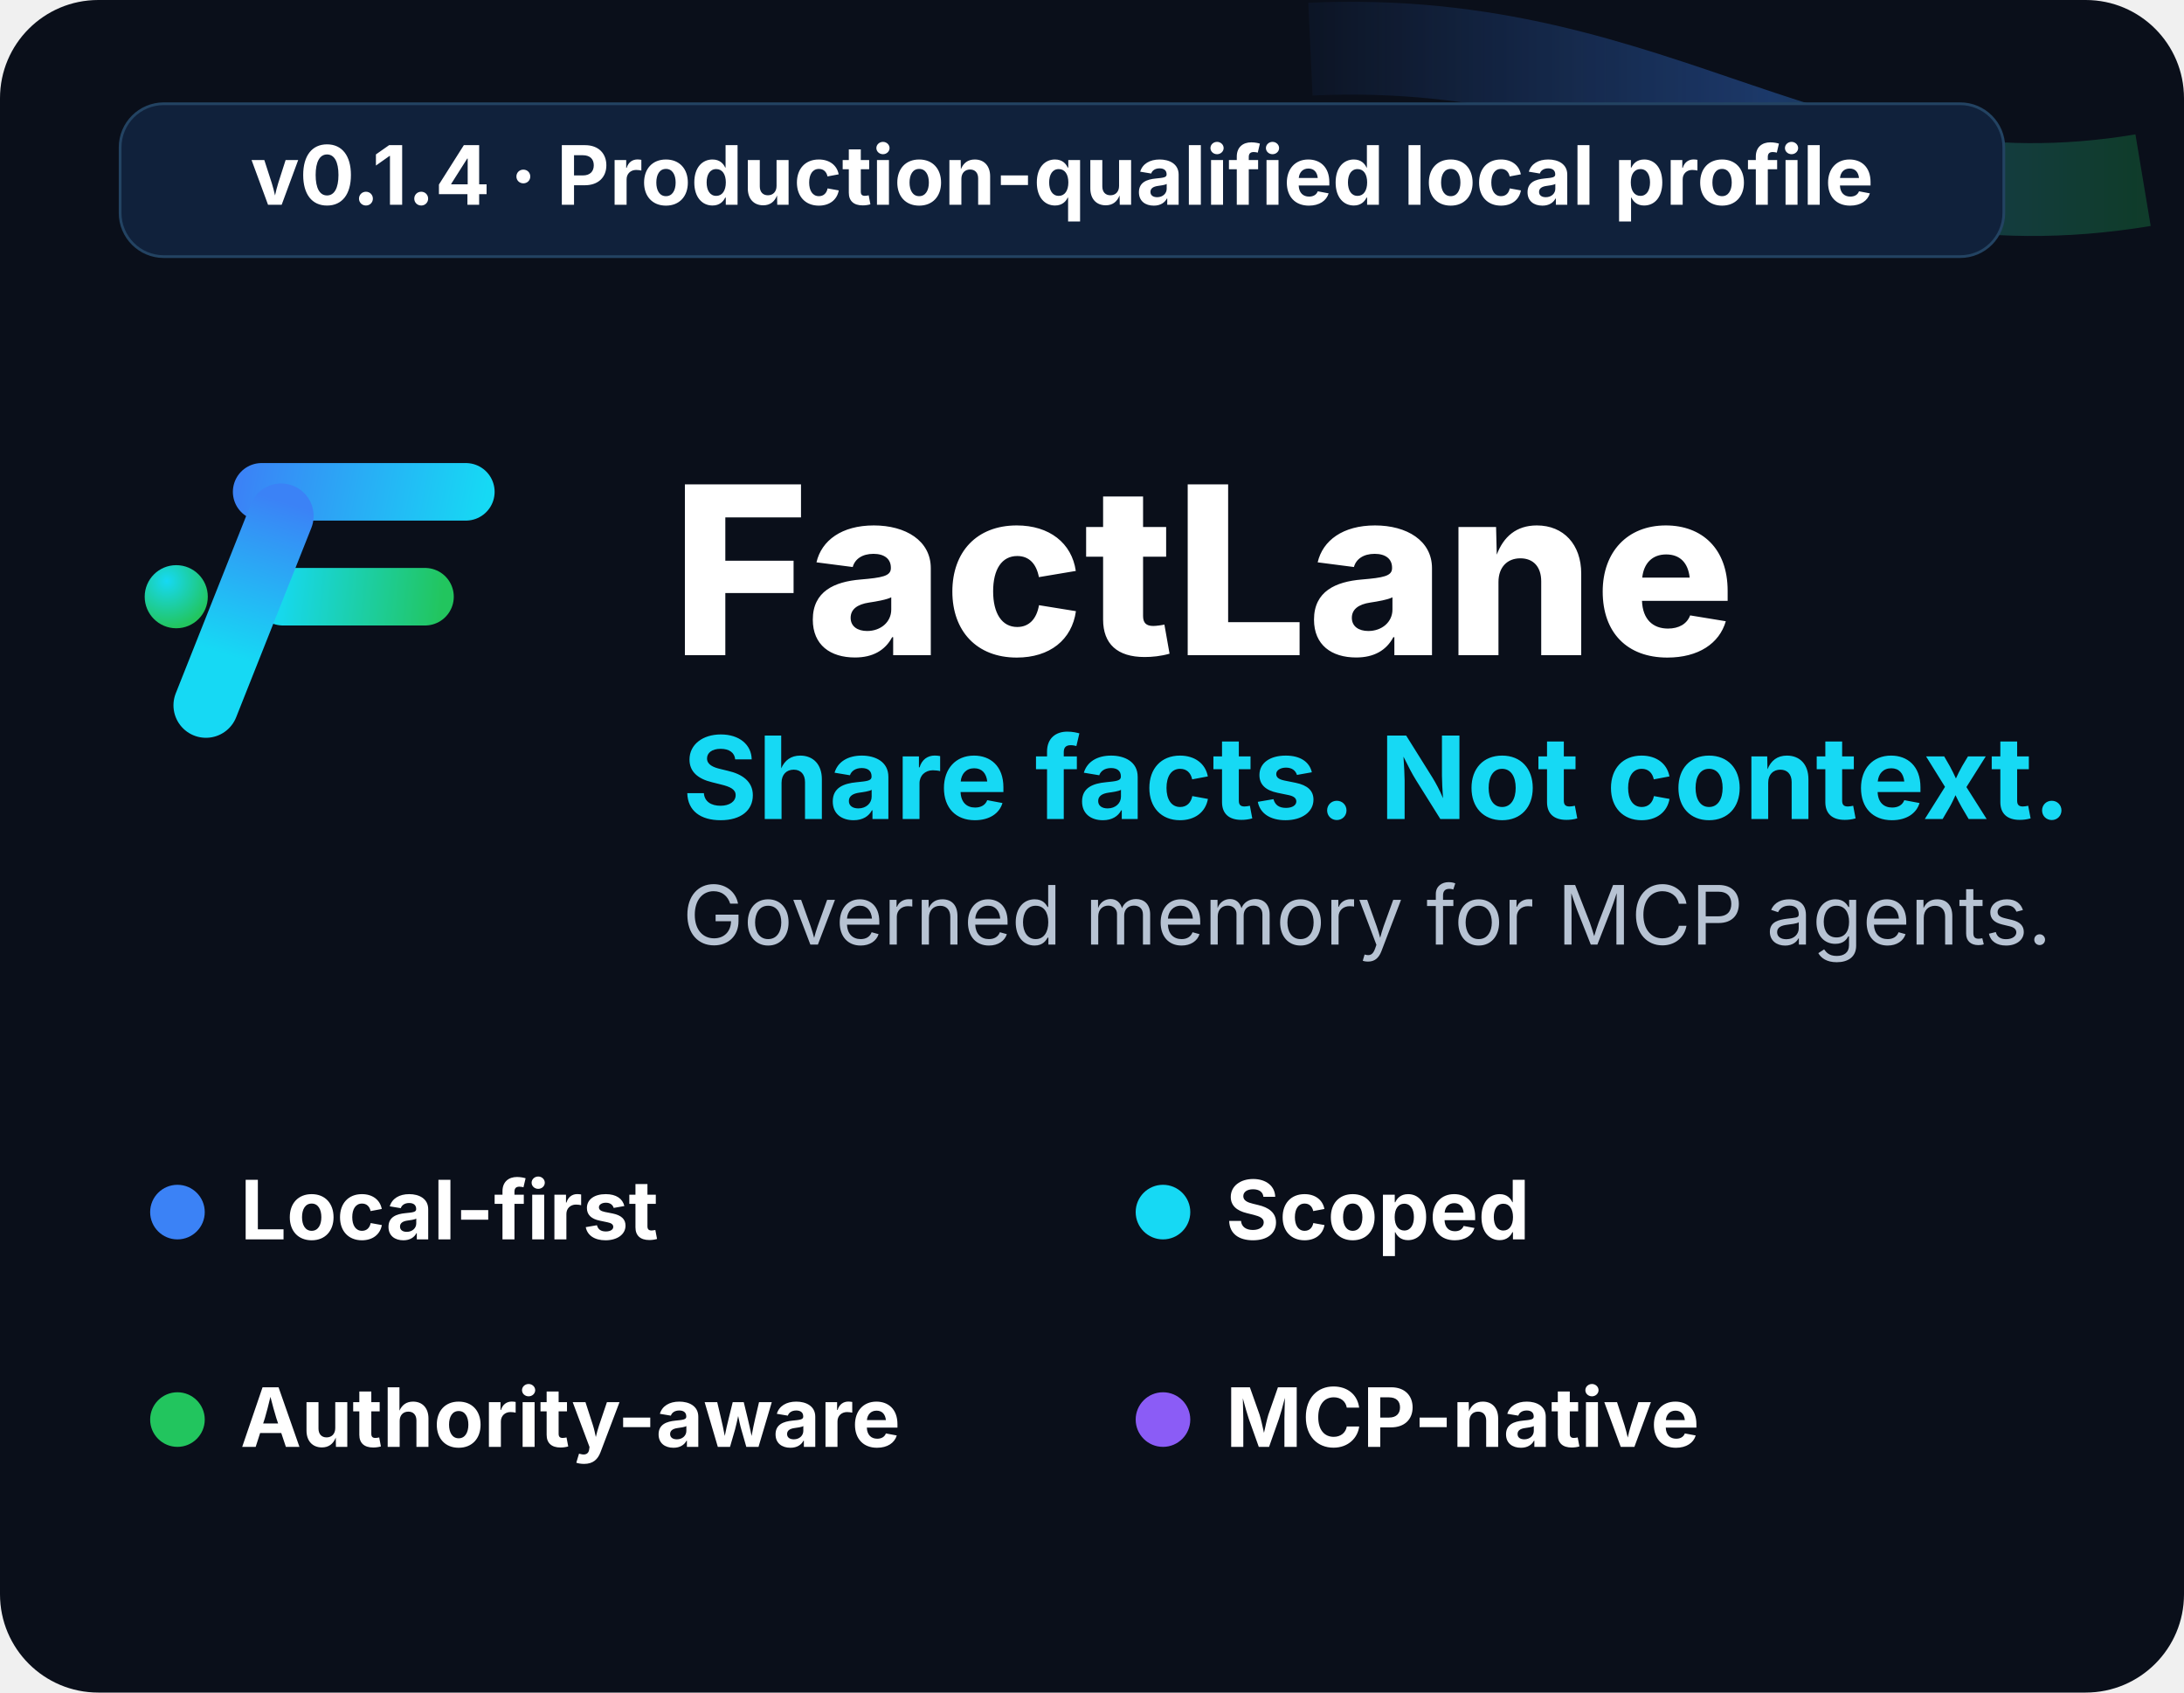
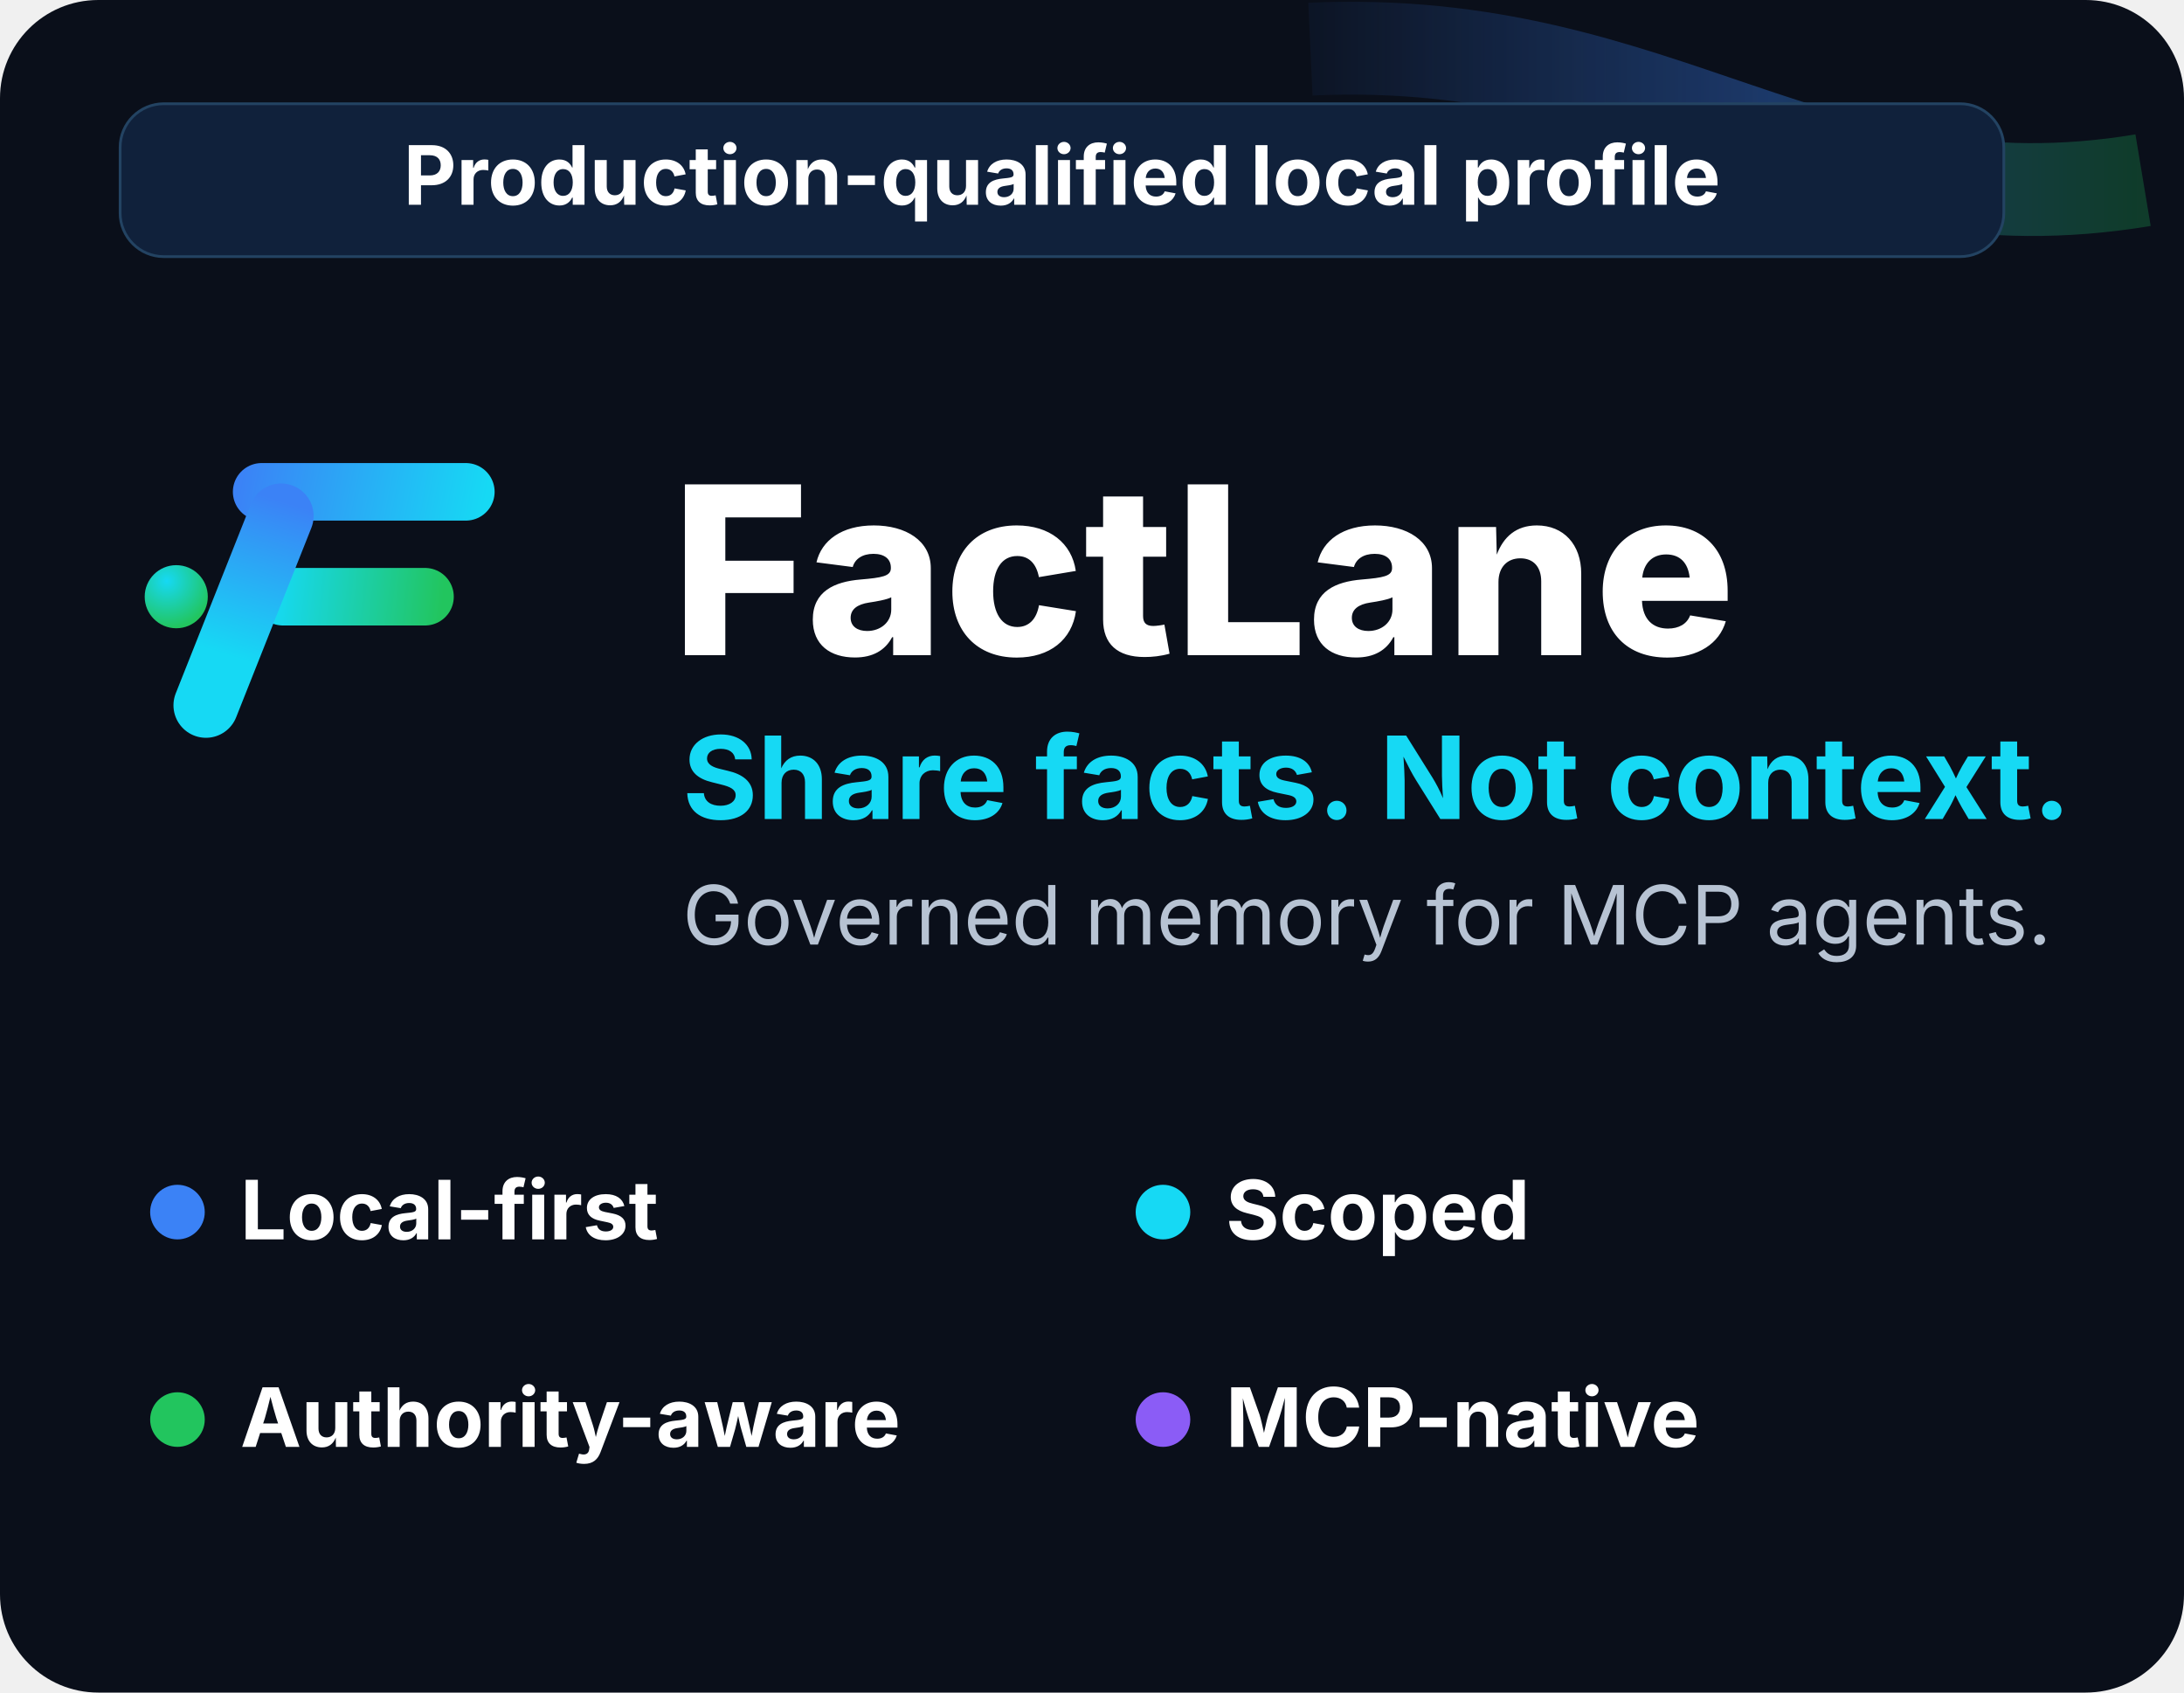
<svg xmlns="http://www.w3.org/2000/svg" viewBox="0 0 800 620">
  <defs>
    <linearGradient id="gTop" gradientUnits="userSpaceOnUse" x1="150" y1="120" x2="410" y2="170">
      <stop offset="0" stop-color="#3B82F6" />
      <stop offset="1" stop-color="#16D9F4" />
    </linearGradient>
    <linearGradient id="gMid" gradientUnits="userSpaceOnUse" x1="190" y1="230" x2="370" y2="250">
      <stop offset="0" stop-color="#16D9F4" />
      <stop offset="1" stop-color="#22C55E" />
    </linearGradient>
    <linearGradient id="gStem" gradientUnits="userSpaceOnUse" x1="185" y1="130" x2="110" y2="370">
      <stop offset="0" stop-color="#3B82F6" />
      <stop offset=".7" stop-color="#16D9F4" />
      <stop offset="1" stop-color="#16D9F4" />
    </linearGradient>
    <radialGradient id="node" cx="35%" cy="25%" r="75%">
      <stop offset="0" stop-color="#16D9F4" />
      <stop offset="1" stop-color="#22C55E" />
    </radialGradient>
    <linearGradient id="wave" x1="0" x2="1">
      <stop stop-color="#3B82F6" stop-opacity=".08" />
      <stop offset=".55" stop-color="#3B82F6" stop-opacity=".55" />
      <stop offset="1" stop-color="#22C55E" stop-opacity=".38" />
    </linearGradient>
  </defs>
  <rect width="800" height="620" rx="36" fill="#0A0F1A" />
  <path d="M480 18 C610 12 665 86 785 66" fill="none" stroke="url(#wave)" stroke-width="34" opacity=".65" />
  <rect x="44" y="38" width="690" height="56" rx="16" fill="#10213B" stroke="#234362" />
-   <text x="389" y="75" text-anchor="middle" font-family="Inter,Arial,sans-serif" font-size="30" font-weight="700" fill="#FFFFFF">v0.1.4 · Production-qualified local profile</text>
+   <text x="389" y="75" text-anchor="middle" font-family="Inter,Arial,sans-serif" font-size="30" font-weight="700" fill="#FFFFFF">Production-qualified local profile</text>
  <g transform="translate(36 138) scale(.34)">
    <path d="M176 124 H396" fill="none" stroke="url(#gTop)" stroke-width="62" stroke-linecap="round" />
    <path d="M199 237 H352" fill="none" stroke="url(#gMid)" stroke-width="62" stroke-linecap="round" />
    <path d="M197 150 L116 354" fill="none" stroke="url(#gStem)" stroke-width="70" stroke-linecap="round" />
    <circle cx="84" cy="237" r="34" fill="url(#node)" />
  </g>
  <text x="246" y="240" font-family="Inter,Arial,sans-serif" font-size="86" font-weight="800" fill="#FFFFFF">FactLane</text>
  <text x="250" y="300" font-family="Inter,Arial,sans-serif" font-size="42" font-weight="700" fill="#16D9F4">Share facts. Not context.</text>
  <text x="250" y="346" font-family="Inter,Arial,sans-serif" font-size="30" fill="#B7C3D3">Governed memory for MCP agents.</text>
  <g font-family="Inter,Arial,sans-serif" font-size="30" font-weight="650" fill="#FFFFFF">
    <circle cx="65" cy="444" r="10" fill="#3B82F6" />
    <text x="88" y="454">Local-first</text>
    <circle cx="426" cy="444" r="10" fill="#16D9F4" />
    <text x="449" y="454">Scoped</text>
    <circle cx="65" cy="520" r="10" fill="#22C55E" />
    <text x="88" y="530">Authority-aware</text>
    <circle cx="426" cy="520" r="10" fill="#8B5CF6" />
    <text x="449" y="530">MCP-native</text>
  </g>
</svg>
